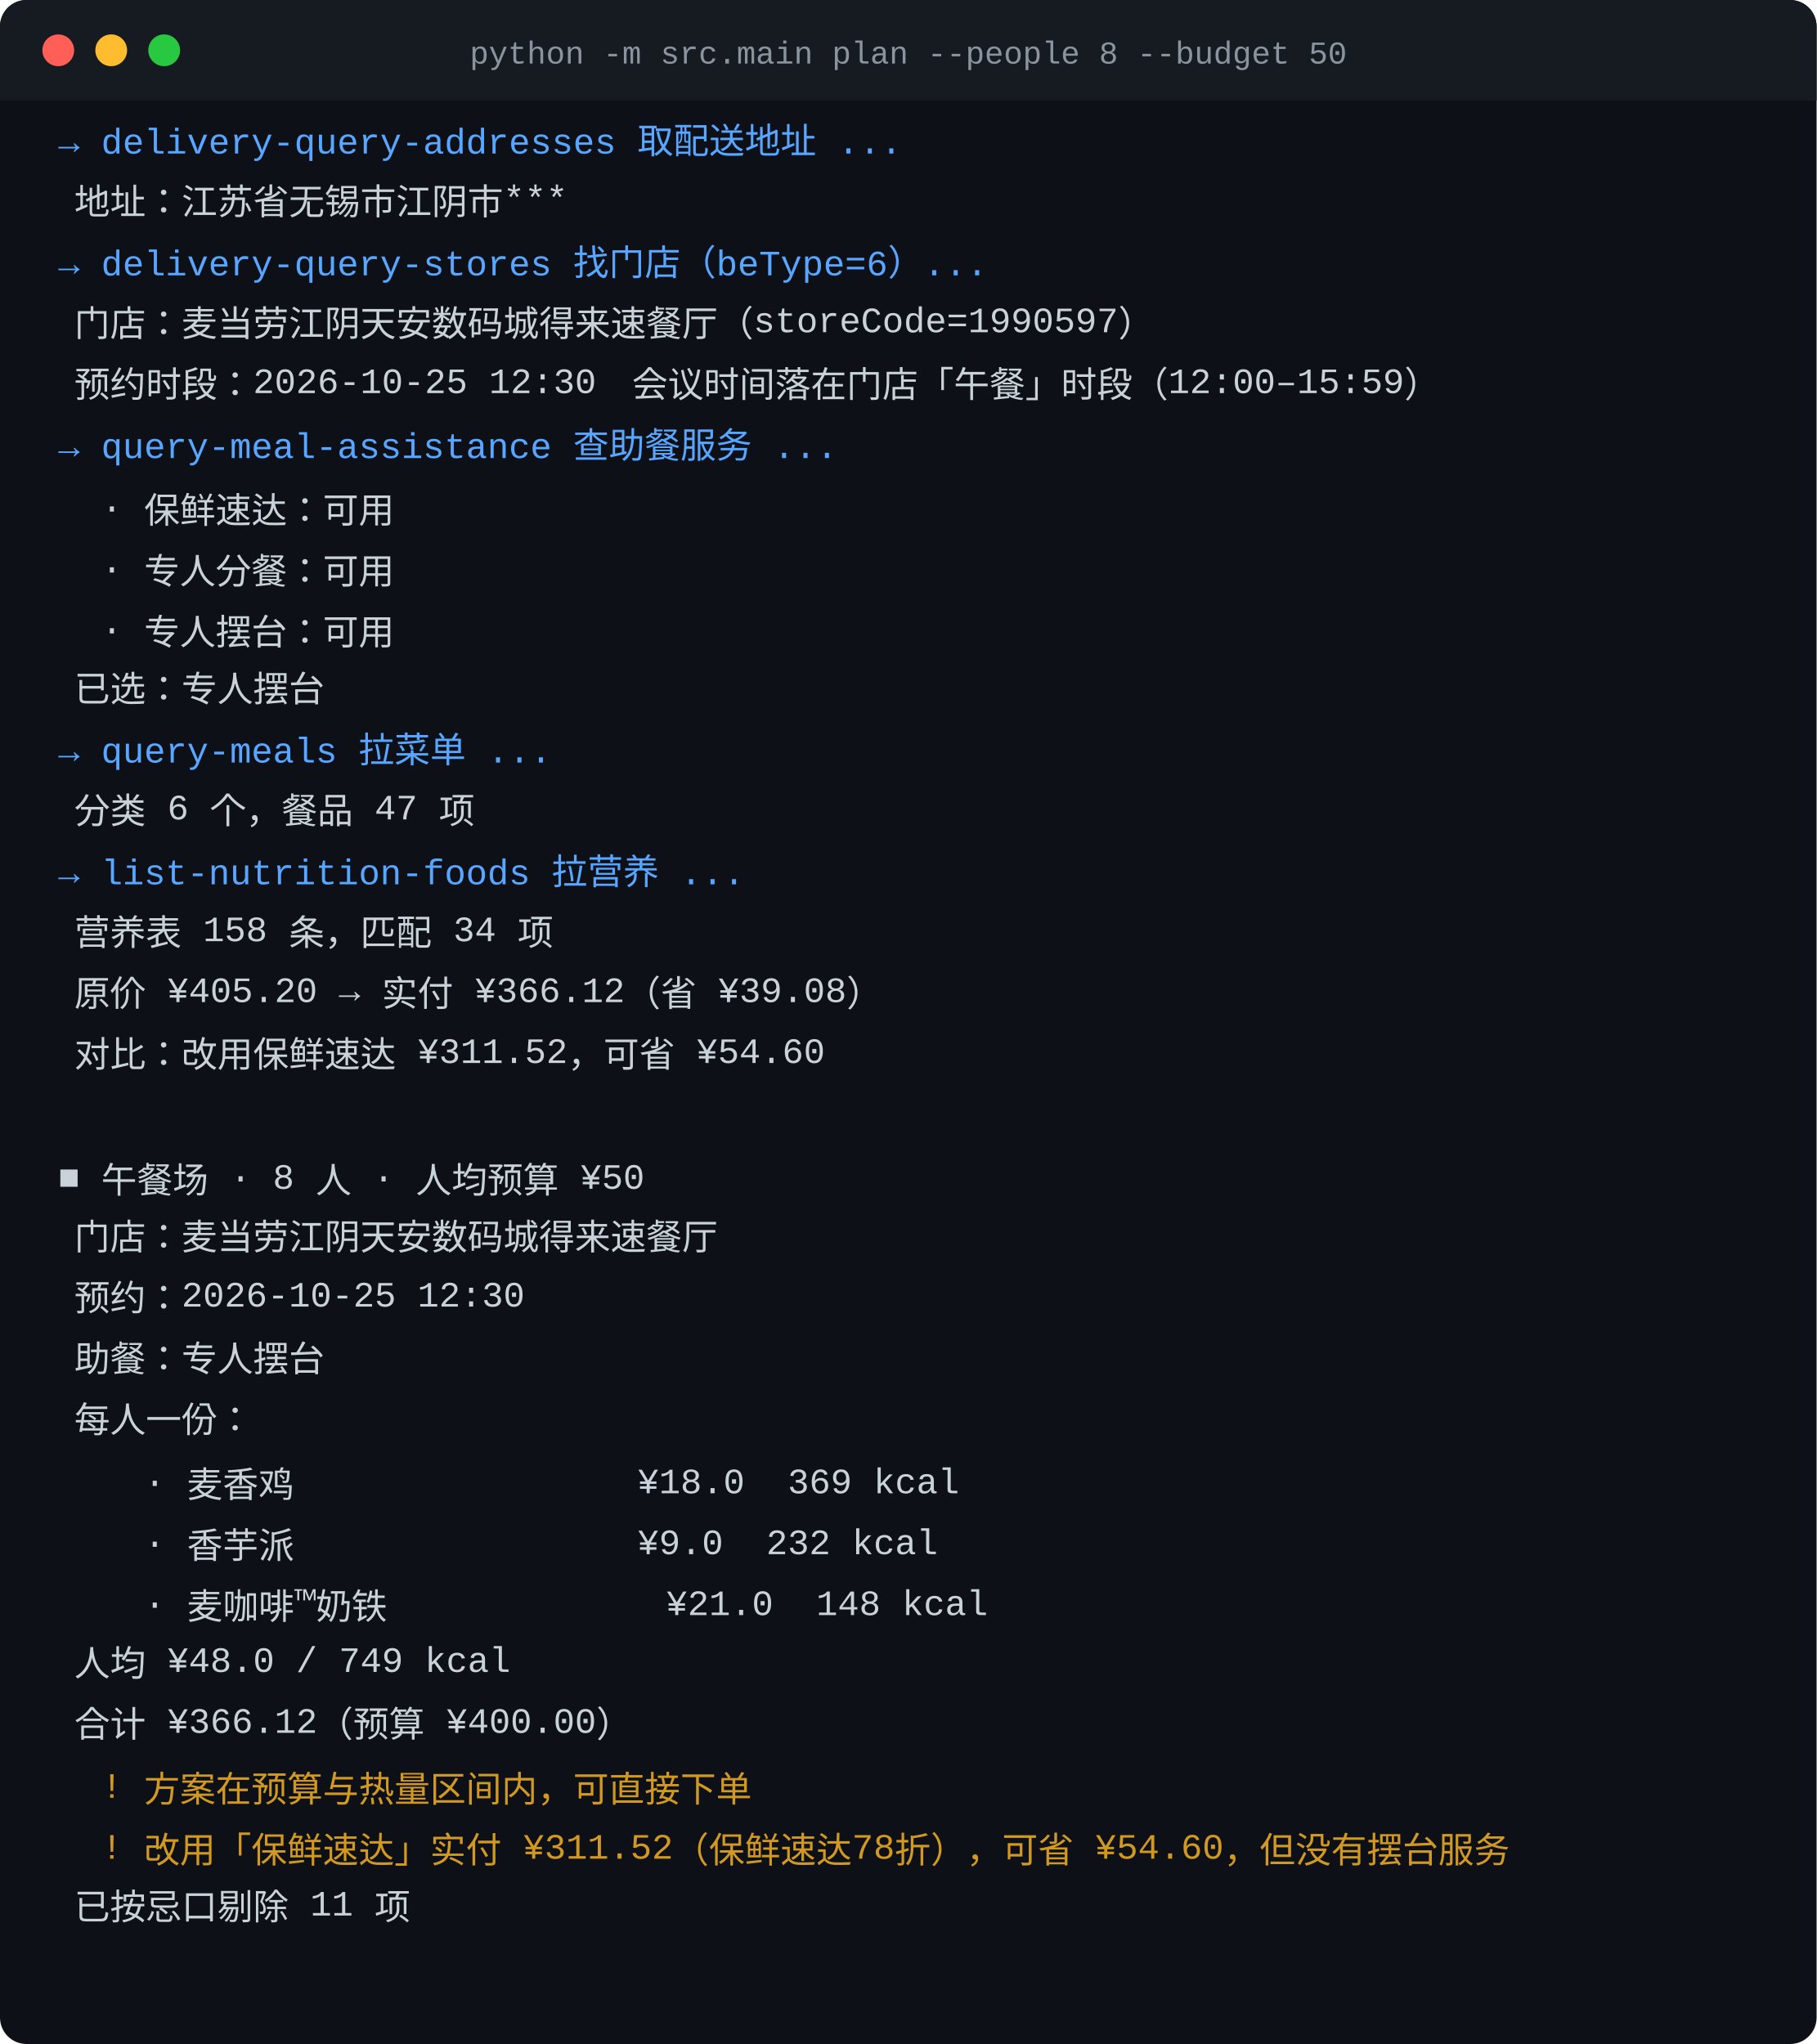
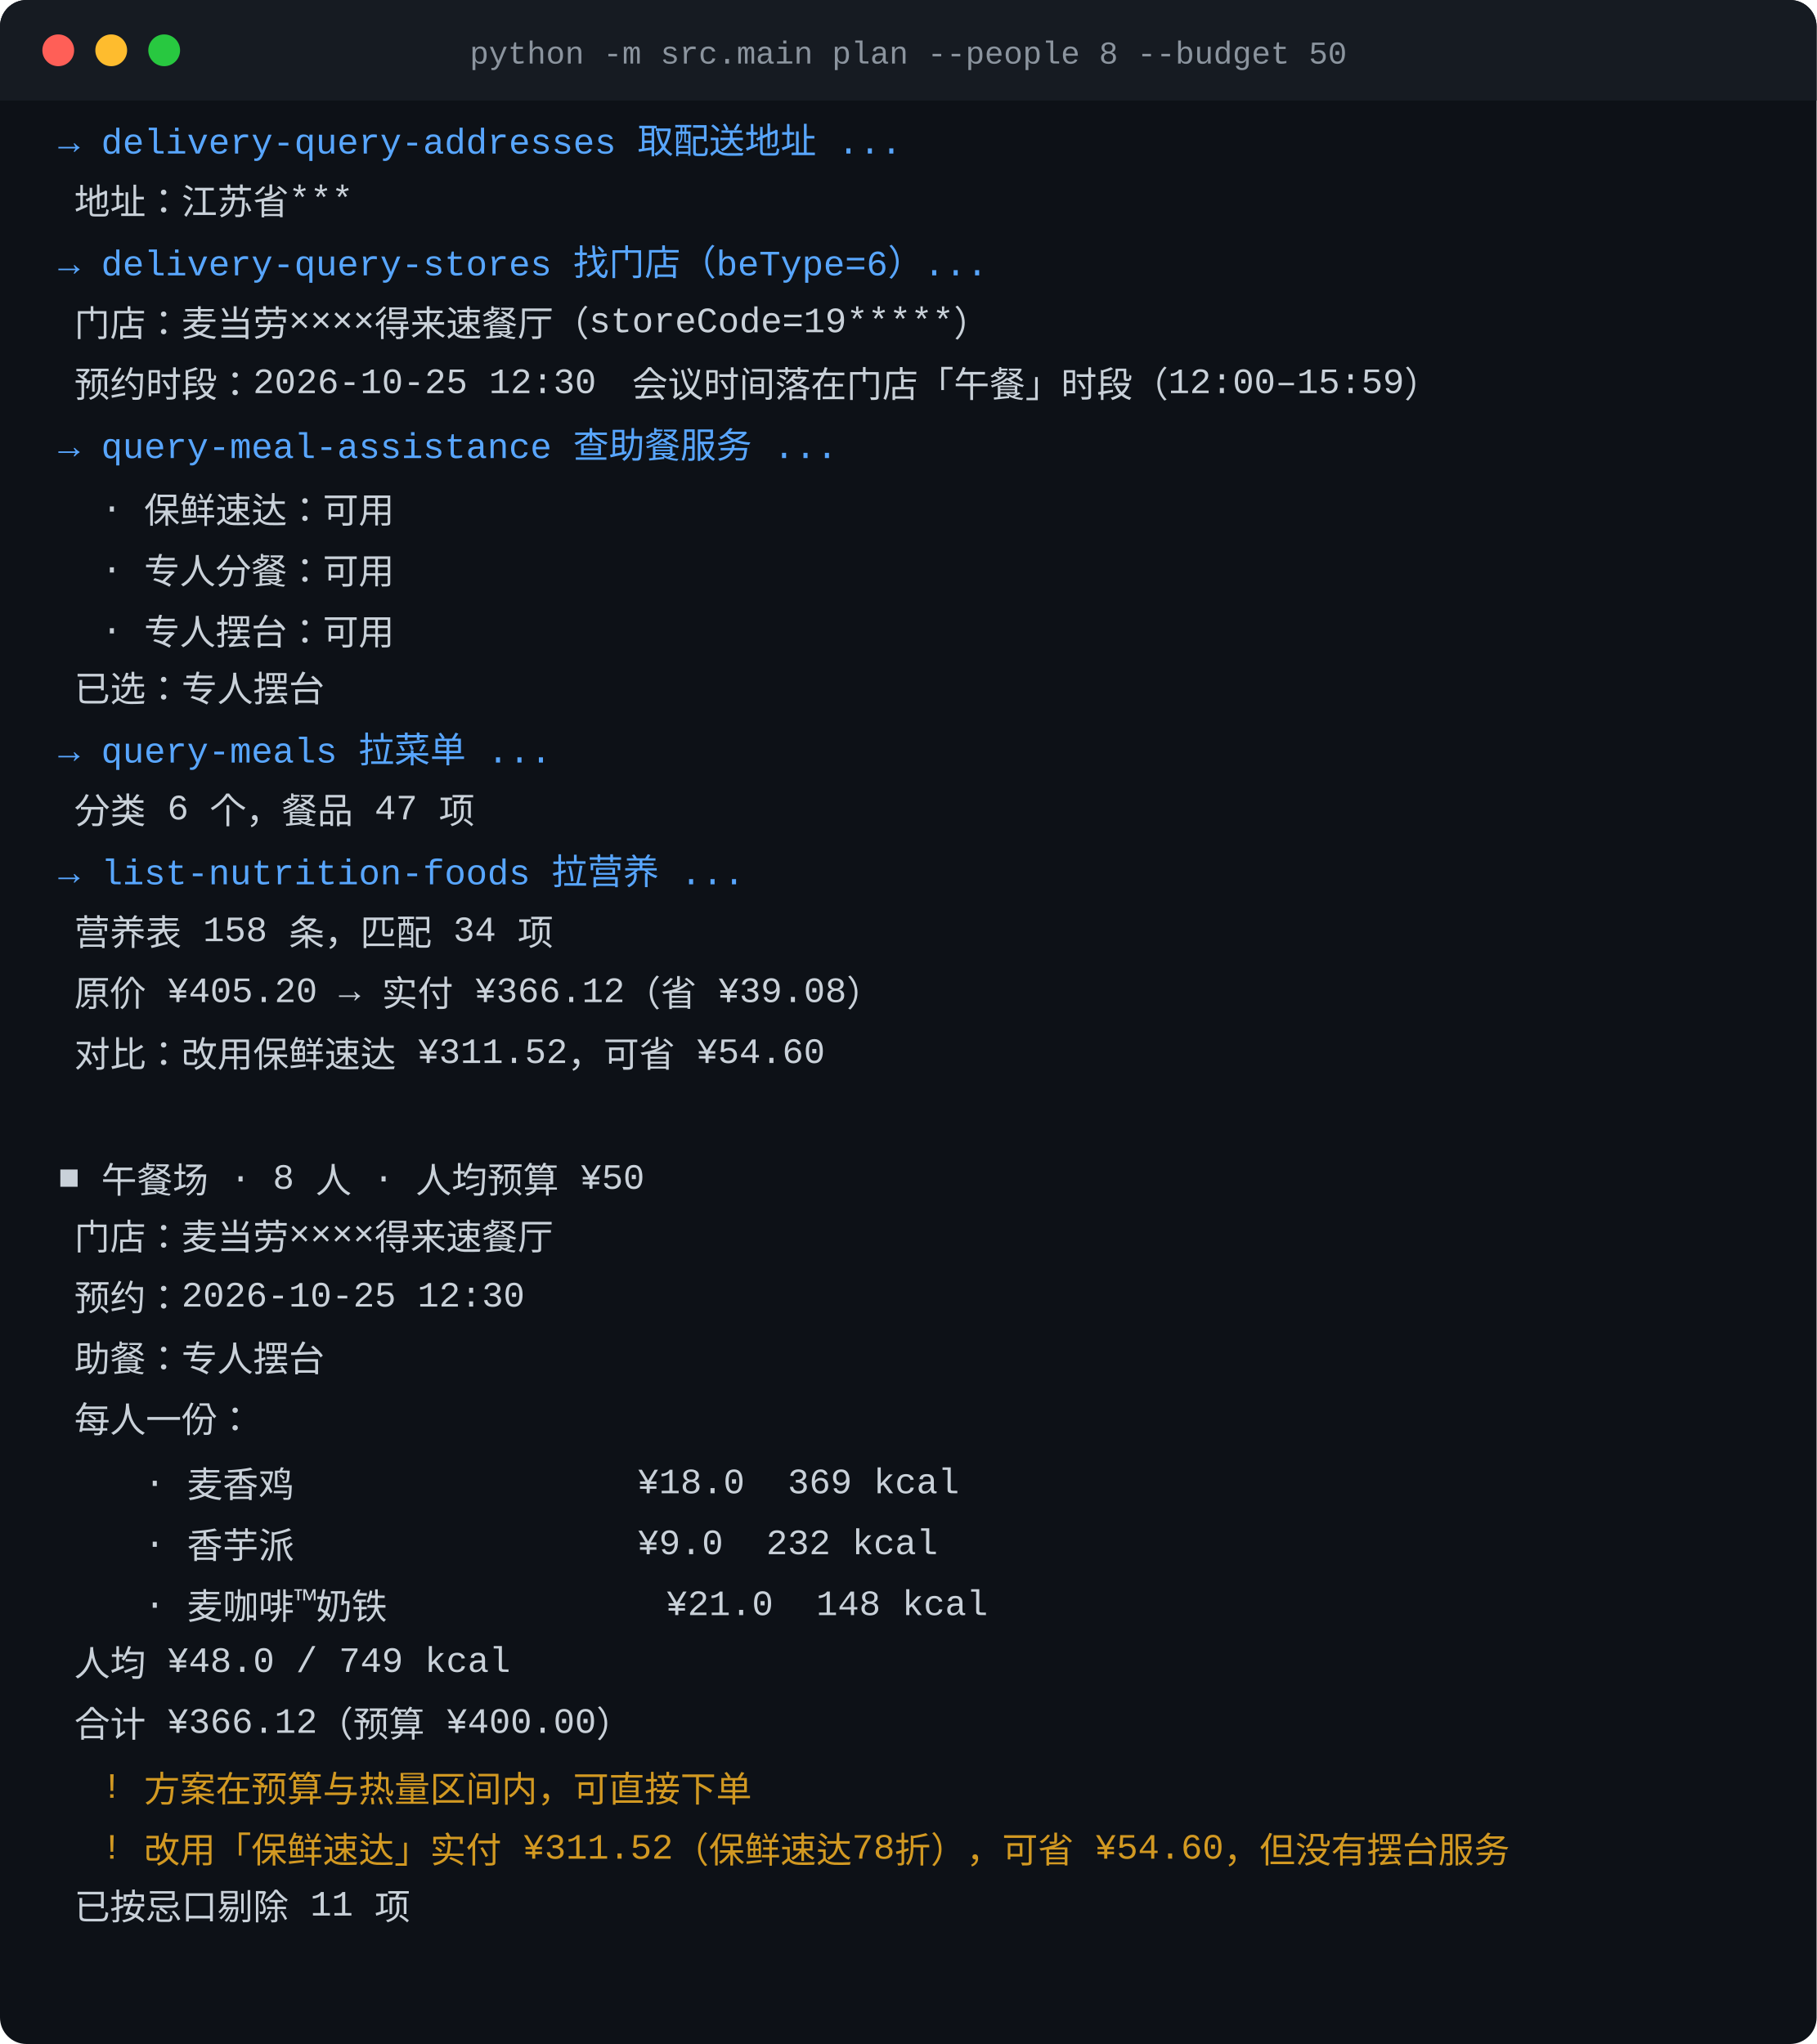
<svg xmlns="http://www.w3.org/2000/svg" width="686" height="772" viewBox="0 0 686 772" font-family="ui-monospace, SFMono-Regular, 'SF Mono', Menlo, Consolas, 'Liberation Mono', 'Microsoft YaHei', monospace" font-size="13.5">
  <defs>
    <clipPath id="r">
      <rect width="100%" height="100%" rx="10" />
    </clipPath>
  </defs>
  <g clip-path="url(#r)">
    <rect width="686" height="772" fill="#0d1117" />
    <rect width="686" height="38" fill="#161b22" />
    <circle cx="22" cy="19" r="6" fill="#ff5f57" />
    <circle cx="42" cy="19" r="6" fill="#febc2e" />
    <circle cx="62" cy="19" r="6" fill="#28c840" />
    <text x="343" y="24" fill="#8b949e" text-anchor="middle" font-size="12">python -m src.main plan --people 8 --budget 50</text>
    <text x="22" y="58" fill="#58a6ff" xml:space="preserve">→ delivery-query-addresses 取配送地址 ...</text>
-     <text x="22" y="81" fill="#c9d1d9" xml:space="preserve">  地址：江苏省无锡市江阴市***</text>
+     <text x="22" y="81" fill="#c9d1d9" xml:space="preserve">  地址：江苏省***</text>
    <text x="22" y="104" fill="#58a6ff" xml:space="preserve">→ delivery-query-stores 找门店（beType=6）...</text>
-     <text x="22" y="127" fill="#c9d1d9" xml:space="preserve">  门店：麦当劳江阴天安数码城得来速餐厅（storeCode=1990597）</text>
+     <text x="22" y="127" fill="#c9d1d9" xml:space="preserve">  门店：麦当劳××××得来速餐厅（storeCode=19*****）</text>
    <text x="22" y="150" fill="#c9d1d9" xml:space="preserve">  预约时段：2026-10-25 12:30　会议时间落在门店「午餐」时段（12:00–15:59）</text>
    <text x="22" y="173" fill="#58a6ff" xml:space="preserve">→ query-meal-assistance 查助餐服务 ...</text>
    <text x="22" y="196" fill="#c9d1d9" xml:space="preserve">  · 保鲜速达：可用</text>
    <text x="22" y="219" fill="#c9d1d9" xml:space="preserve">  · 专人分餐：可用</text>
    <text x="22" y="242" fill="#c9d1d9" xml:space="preserve">  · 专人摆台：可用</text>
    <text x="22" y="265" fill="#c9d1d9" xml:space="preserve">  已选：专人摆台</text>
    <text x="22" y="288" fill="#58a6ff" xml:space="preserve">→ query-meals 拉菜单 ...</text>
    <text x="22" y="311" fill="#c9d1d9" xml:space="preserve">  分类 6 个，餐品 47 项</text>
    <text x="22" y="334" fill="#58a6ff" xml:space="preserve">→ list-nutrition-foods 拉营养 ...</text>
    <text x="22" y="357" fill="#c9d1d9" xml:space="preserve">  营养表 158 条，匹配 34 项</text>
    <text x="22" y="380" fill="#c9d1d9" xml:space="preserve">  原价 ¥405.20 → 实付 ¥366.12（省 ¥39.08）</text>
    <text x="22" y="403" fill="#c9d1d9" xml:space="preserve">  对比：改用保鲜速达 ¥311.52，可省 ¥54.60</text>
    <text x="22" y="449" fill="#c9d1d9" xml:space="preserve">■ 午餐场 · 8 人 · 人均预算 ¥50</text>
-     <text x="22" y="472" fill="#c9d1d9" xml:space="preserve">  门店：麦当劳江阴天安数码城得来速餐厅</text>
+     <text x="22" y="472" fill="#c9d1d9" xml:space="preserve">  门店：麦当劳××××得来速餐厅</text>
    <text x="22" y="495" fill="#c9d1d9" xml:space="preserve">  预约：2026-10-25 12:30</text>
    <text x="22" y="518" fill="#c9d1d9" xml:space="preserve">  助餐：专人摆台</text>
    <text x="22" y="541" fill="#c9d1d9" xml:space="preserve">  每人一份：</text>
    <text x="22" y="564" fill="#c9d1d9" xml:space="preserve">    · 麦香鸡                ¥18.0  369 kcal</text>
    <text x="22" y="587" fill="#c9d1d9" xml:space="preserve">    · 香芋派                ¥9.0  232 kcal</text>
    <text x="22" y="610" fill="#c9d1d9" xml:space="preserve">    · 麦咖啡™奶铁             ¥21.0  148 kcal</text>
    <text x="22" y="633" fill="#c9d1d9" xml:space="preserve">  人均 ¥48.0 / 749 kcal</text>
    <text x="22" y="656" fill="#c9d1d9" xml:space="preserve">  合计 ¥366.12（预算 ¥400.00）</text>
    <text x="22" y="679" fill="#d29922" xml:space="preserve">  ! 方案在预算与热量区间内，可直接下单</text>
    <text x="22" y="702" fill="#d29922" xml:space="preserve">  ! 改用「保鲜速达」实付 ¥311.52（保鲜速达78折），可省 ¥54.60，但没有摆台服务</text>
    <text x="22" y="725" fill="#c9d1d9" xml:space="preserve">  已按忌口剔除 11 项</text>
  </g>
</svg>
